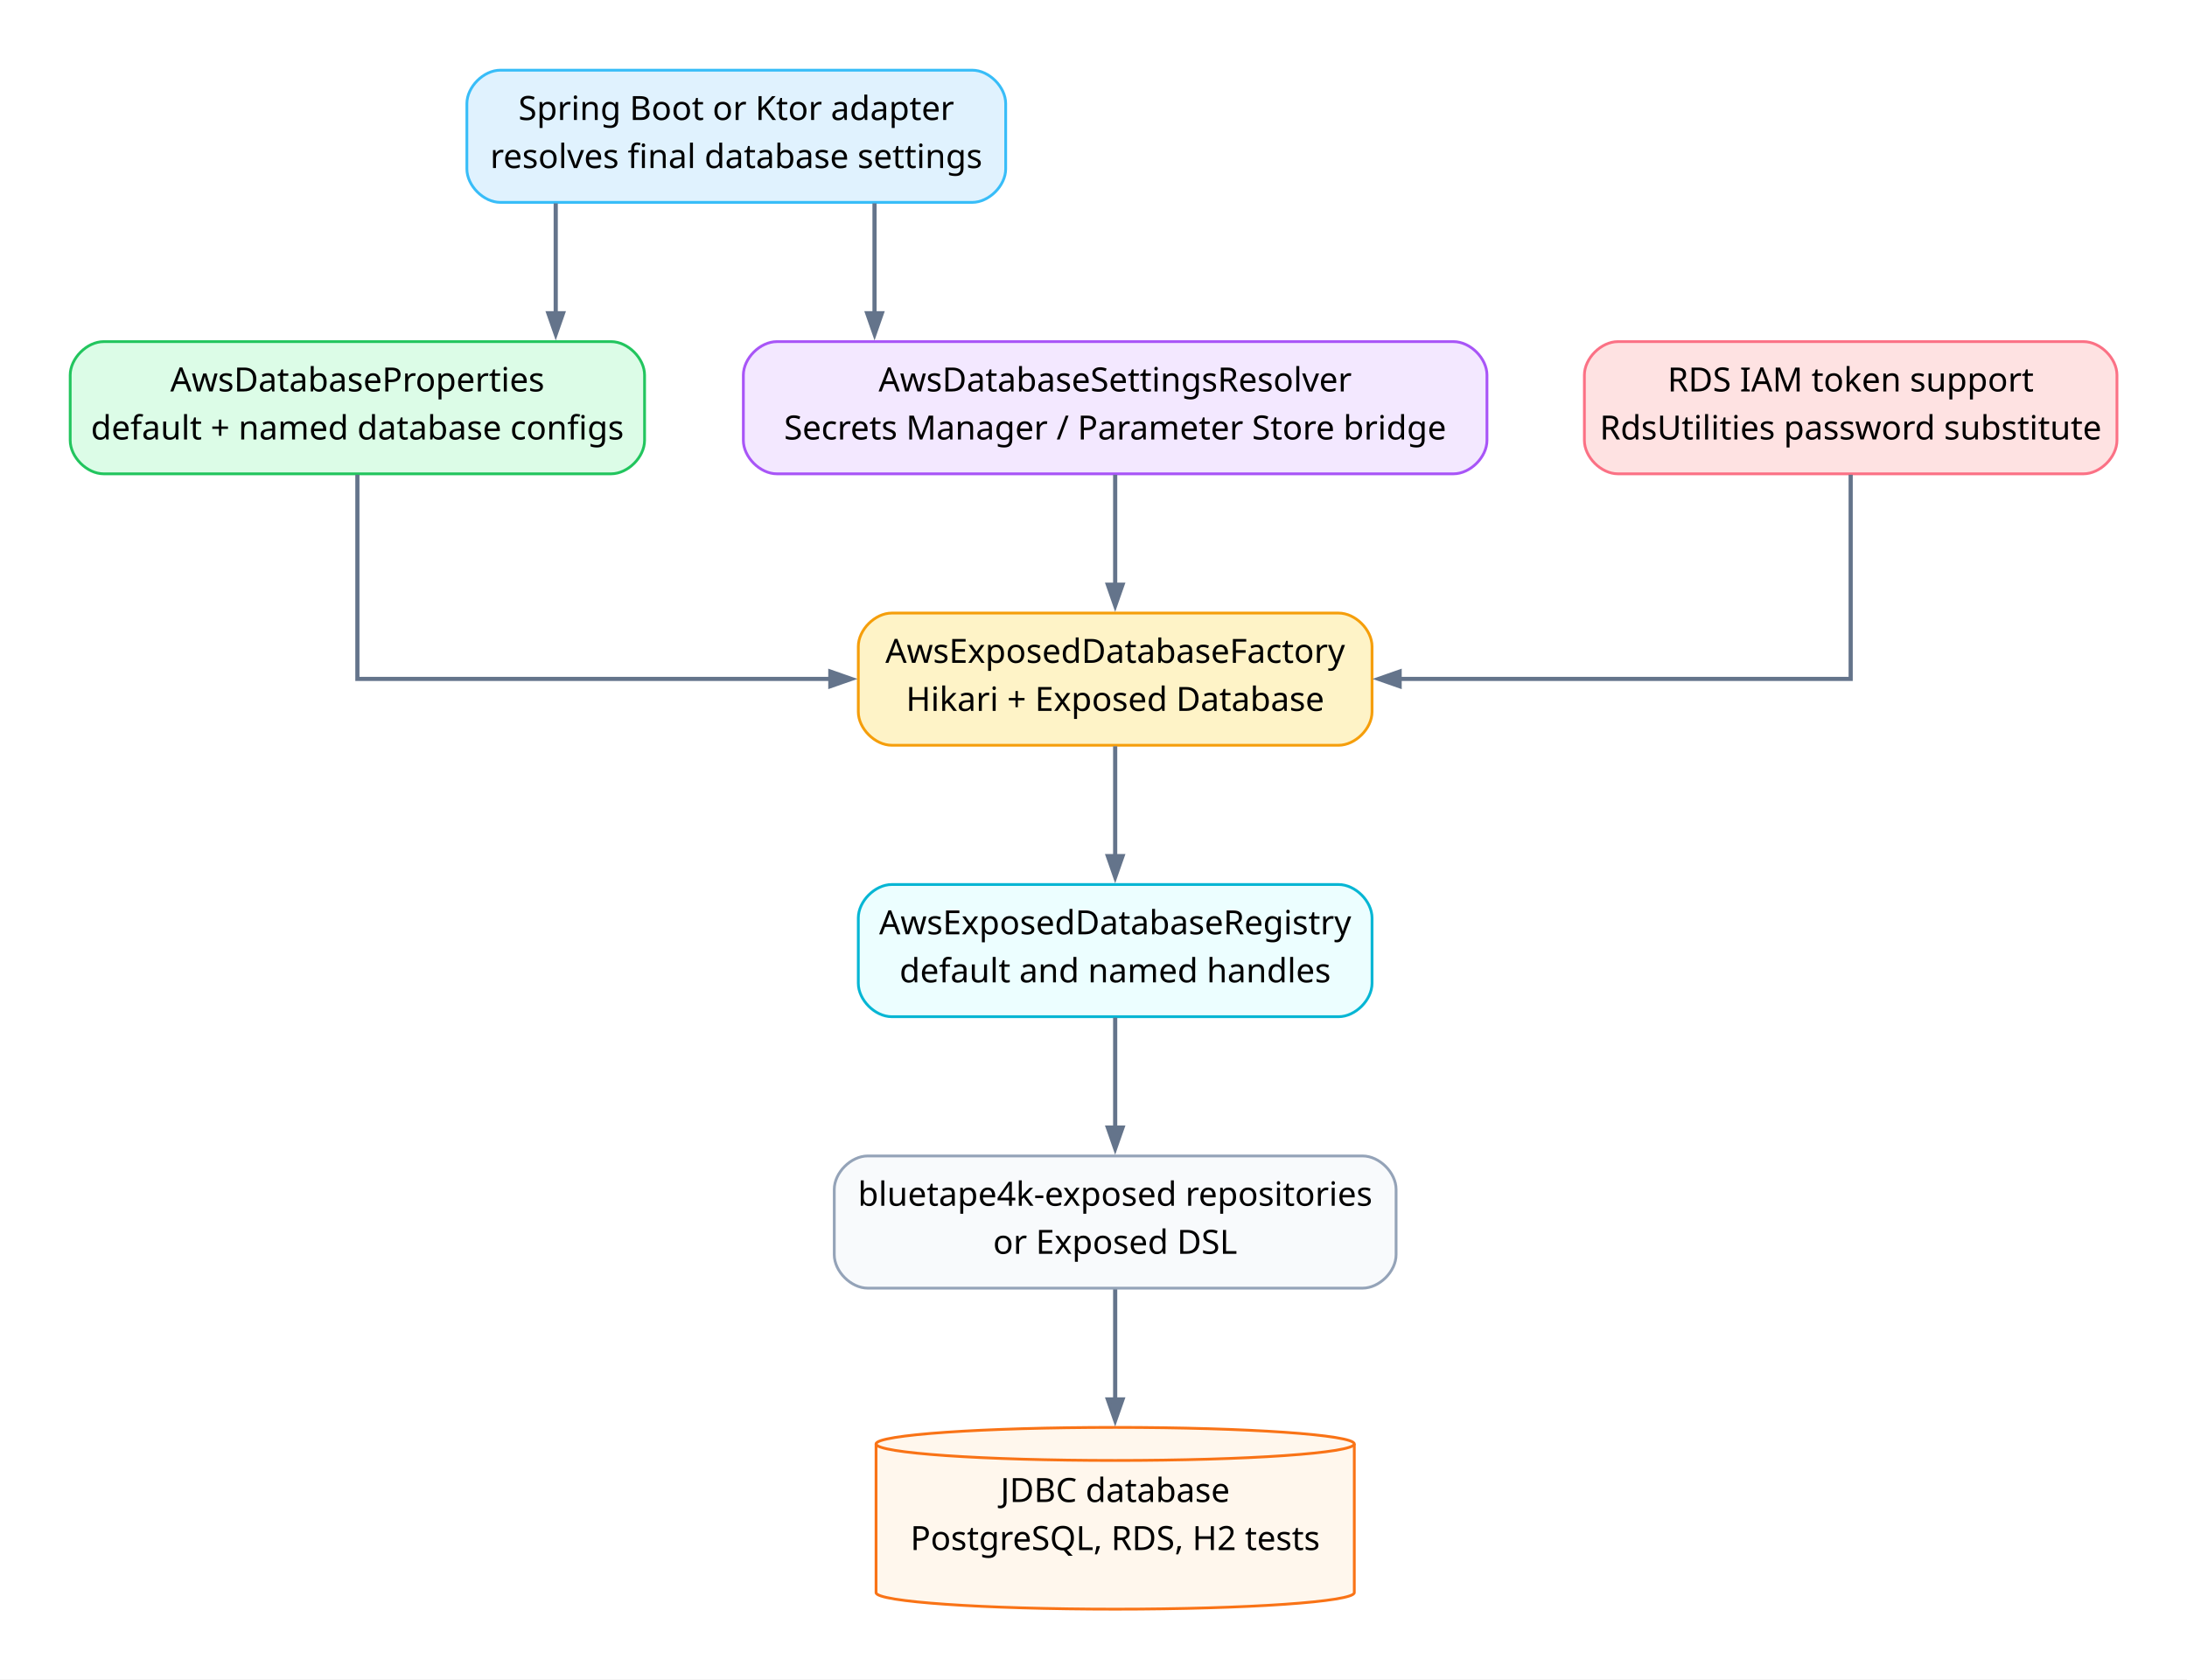
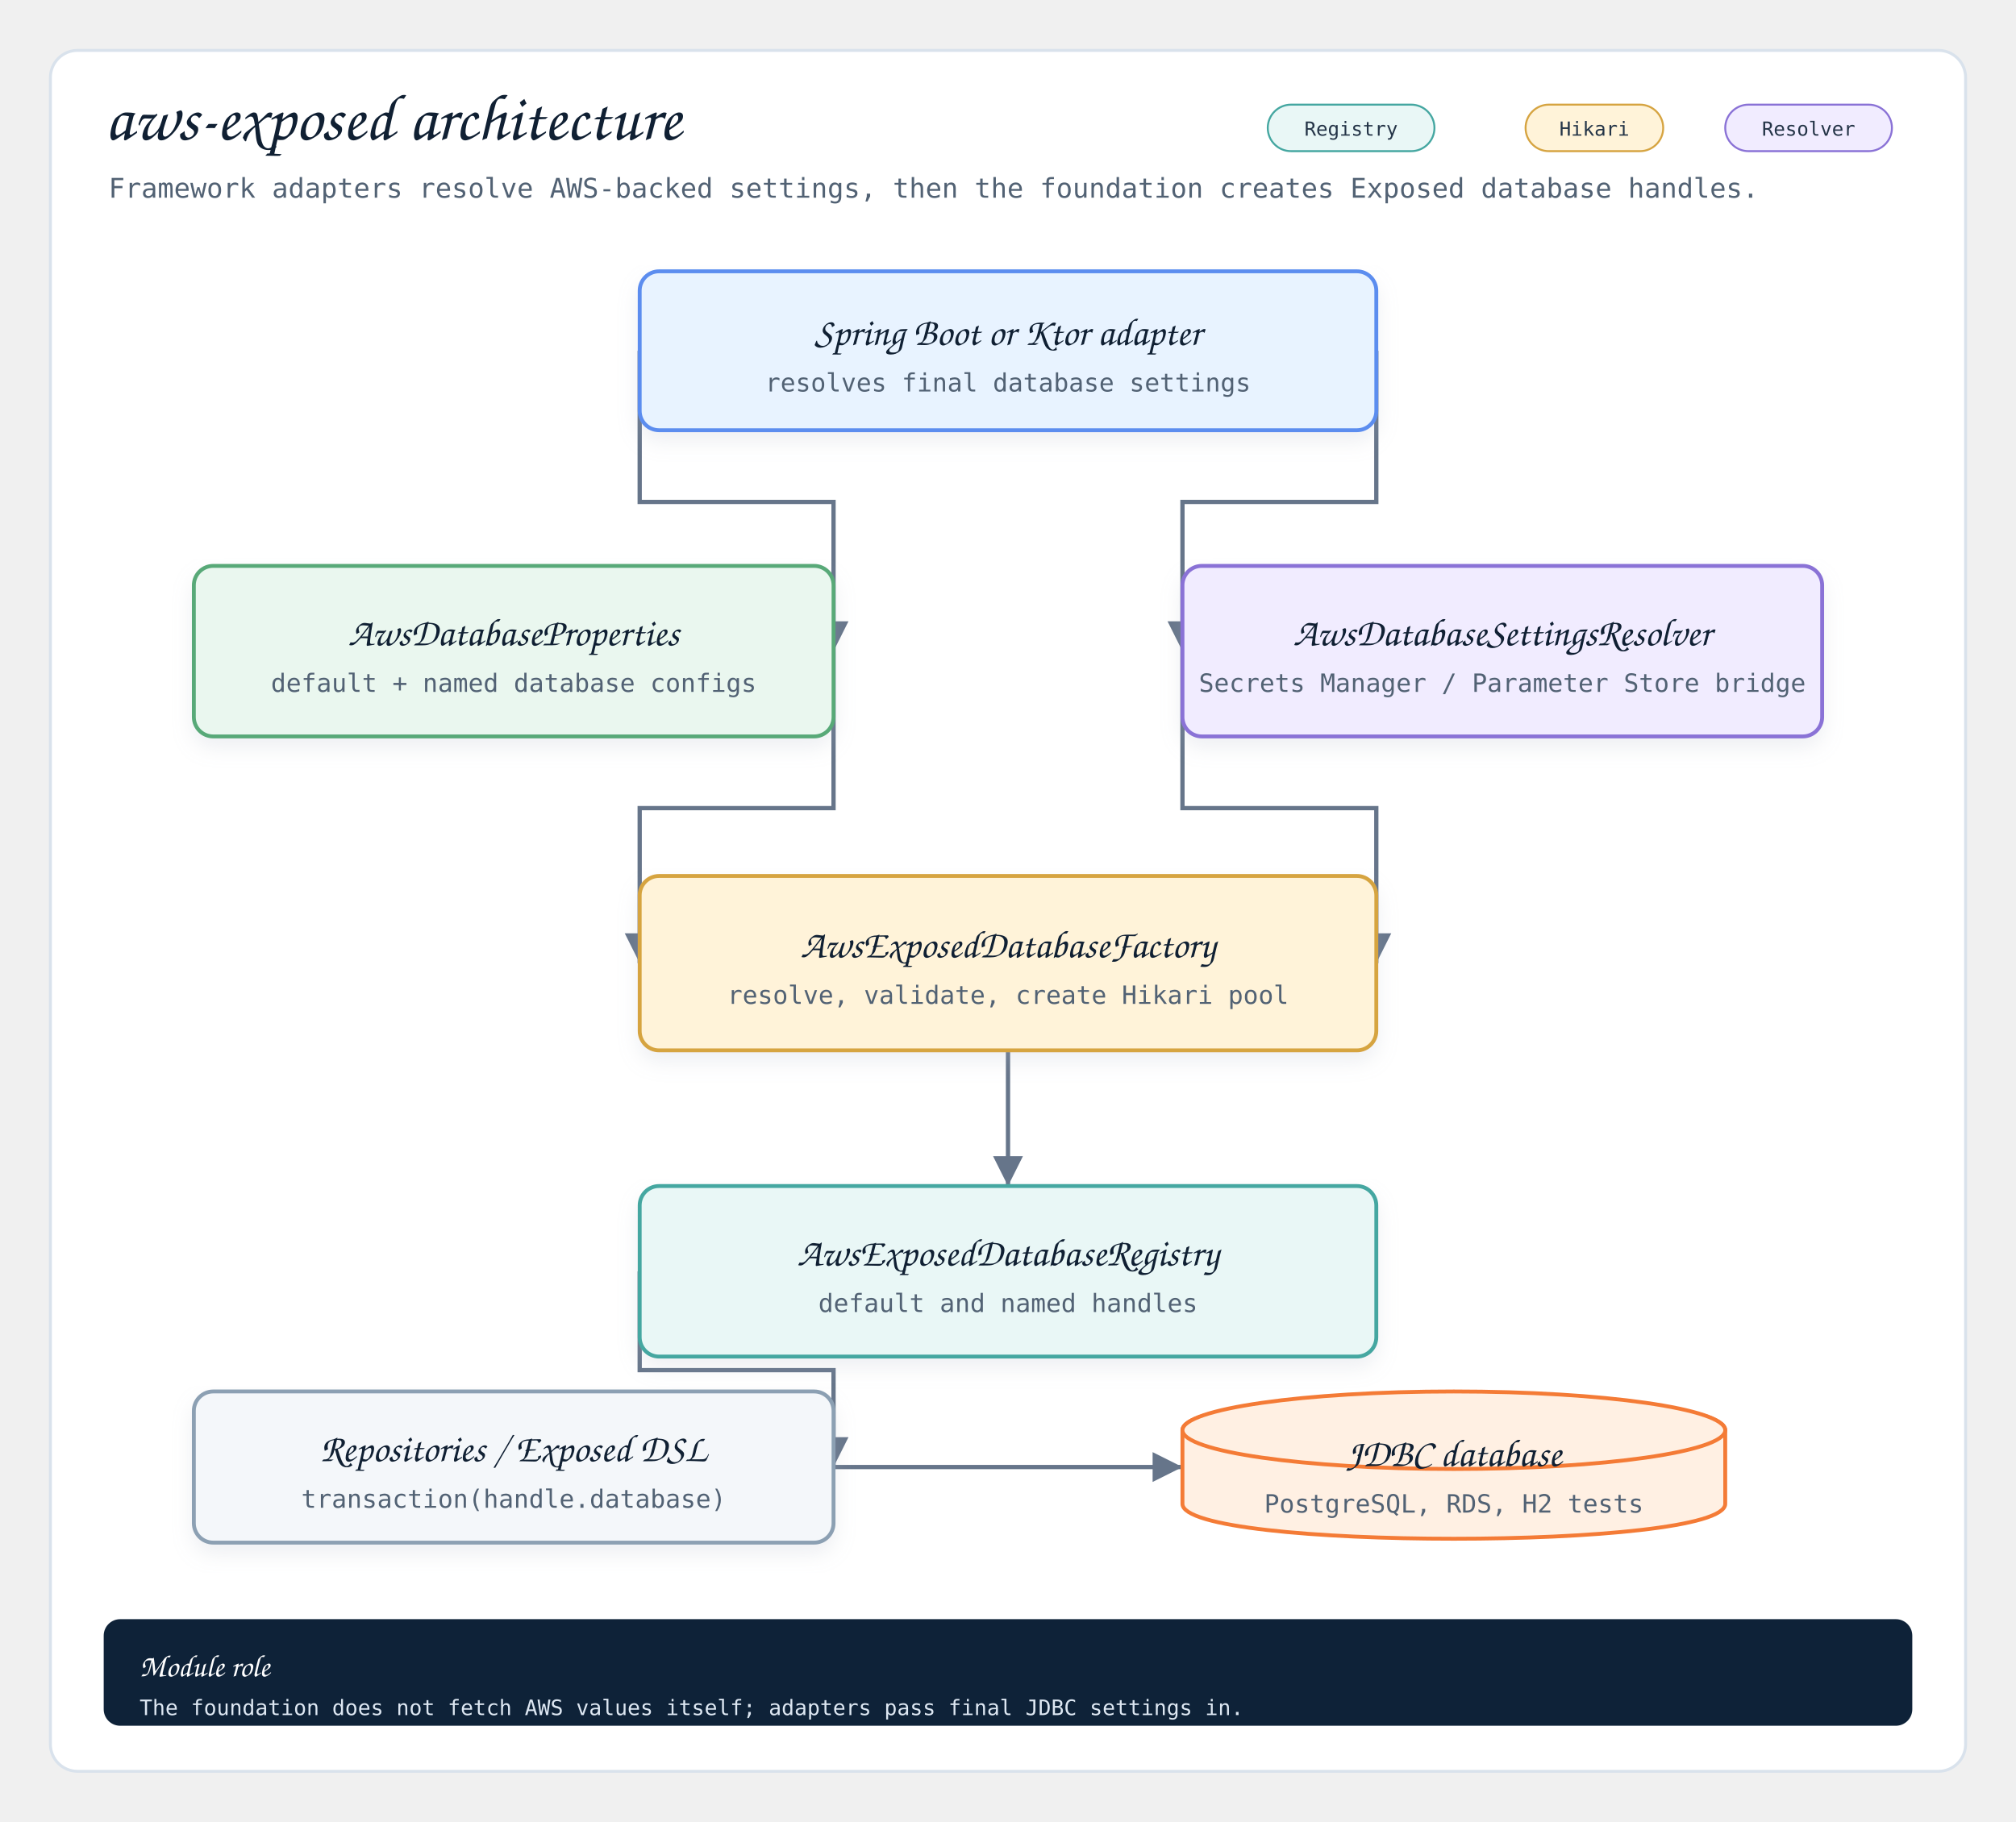
- <svg xmlns="http://www.w3.org/2000/svg" width="785pt" height="603pt" viewBox="0.00 0.00 785.00 603.00">
-   <g id="graph0" class="graph" transform="scale(1 1) rotate(0) translate(25.2 577.76)">
-     <polygon fill="#ffffff" stroke="none" points="-25.2,25.2 -25.2,-577.76 759.86,-577.76 759.86,25.2 -25.2,25.2" />
-     <g id="node1" class="node">
-       <path fill="#e0f2fe" stroke="#38bdf8" d="M323.78,-552.56C323.78,-552.56 154.38,-552.56 154.38,-552.56 148.38,-552.56 142.38,-546.56 142.38,-540.56 142.38,-540.56 142.38,-517.1 142.38,-517.1 142.38,-511.1 148.38,-505.1 154.38,-505.1 154.38,-505.1 323.78,-505.1 323.78,-505.1 329.78,-505.1 335.78,-511.1 335.78,-517.1 335.78,-517.1 335.78,-540.56 335.78,-540.56 335.78,-546.56 329.78,-552.56 323.78,-552.56" />
-       <text xml:space="preserve" text-anchor="middle" x="239.08" y="-534.68" font-family="Architects Daughter" font-size="12.00">Spring Boot or Ktor adapter</text>
-       <text xml:space="preserve" text-anchor="middle" x="239.08" y="-517.43" font-family="Architects Daughter" font-size="12.00">resolves final database settings</text>
+ <svg xmlns="http://www.w3.org/2000/svg" width="1040" height="940" viewBox="0 0 1040 940" role="img" aria-label="aws-exposed architecture">
+   <defs>
+     <marker id="arrow" markerWidth="9" markerHeight="9" refX="8" refY="4.5" orient="auto" markerUnits="strokeWidth">
+       <path d="M1,1 L8,4.5 L1,8 Z" fill="#66758A" />
+     </marker>
+     <filter id="shadow" x="-10%" y="-10%" width="120%" height="130%">
+       <feDropShadow dx="0" dy="5" stdDeviation="5" flood-color="#AAB7C6" flood-opacity="0.20" />
+     </filter>
+   </defs>
+   <style>
+   svg{background:#F5F7FA}
+   .frame{fill:#FFFFFF;stroke:#D9E2EC;stroke-width:1.5}
+   .title{font-family:"Architects Daughter","Comic Sans MS",cursive;font-size:34px;fill:#102033}
+   .subtitle,.detail,.footer-detail{font-family:"Comic Mono","SFMono-Regular",Menlo,monospace;fill:#526274}
+   .subtitle{font-size:14px}
+   .card-title{font-family:"Architects Daughter","Comic Sans MS",cursive;font-size:20px;fill:#102033}
+   .detail{font-size:13px}
+   .chip{font-family:"Comic Mono","SFMono-Regular",Menlo,monospace;font-size:10px;fill:#243447}
+   .card{stroke-width:2;filter:url(#shadow)}
+   .edge{fill:none;stroke-width:2.2;marker-end:url(#arrow)}
+   .edge-label{font-family:"Comic Mono","SFMono-Regular",Menlo,monospace;font-size:11px;fill:#344456}
+   .label-bg{fill:#FFFFFF;stroke:#D9E2EC}
+   .footer{fill:#0E2238;stroke:#0E2238}
+   .footer-title{font-family:"Architects Daughter","Comic Sans MS",cursive;font-size:16px;fill:#FFFFFF}
+   .footer-detail{font-size:11px;fill:#DDE7F2}
+ </style>
+   <rect x="26" y="26" width="988" height="888" rx="14" class="frame" />
+   <text class="title" x="54" y="72">aws-exposed architecture</text>
+   <text class="subtitle" x="56" y="102">Framework adapters resolve AWS-backed settings, then the foundation creates Exposed database handles.</text>
+   <rect x="890" y="54" width="86" height="24" rx="12" fill="#F1ECFF" stroke="#8A72D6" />
+   <text class="chip" x="933" y="70" text-anchor="middle">Resolver</text>
+   <rect x="787" y="54" width="71" height="24" rx="12" fill="#FFF3D9" stroke="#D6A441" />
+   <text class="chip" x="822.5" y="70" text-anchor="middle">Hikari</text>
+   <rect x="654" y="54" width="86" height="24" rx="12" fill="#E9F7F6" stroke="#45A7A1" />
+   <text class="chip" x="697" y="70" text-anchor="middle">Registry</text>
+   <g>
+     <g>
+       <path class="edge" d="M330 181 L330 259 L430 259 L430 336" stroke="#66758A" />
    </g>
-     <g id="node2" class="node">
-       <path fill="#dcfce7" stroke="#22c55e" d="M194.16,-455.1C194.16,-455.1 12,-455.1 12,-455.1 6,-455.1 0,-449.1 0,-443.1 0,-443.1 0,-419.64 0,-419.64 0,-413.64 6,-407.64 12,-407.64 12,-407.64 194.16,-407.64 194.16,-407.64 200.16,-407.64 206.16,-413.64 206.16,-419.64 206.16,-419.64 206.16,-443.1 206.16,-443.1 206.16,-449.1 200.16,-455.1 194.16,-455.1" />
-       <text xml:space="preserve" text-anchor="middle" x="103.08" y="-437.22" font-family="Architects Daughter" font-size="12.00">AwsDatabaseProperties</text>
-       <text xml:space="preserve" text-anchor="middle" x="103.08" y="-419.97" font-family="Architects Daughter" font-size="12.00">default + named database configs</text>
+     <g>
+       <path class="edge" d="M710 181 L710 259 L610 259 L610 336" stroke="#66758A" />
    </g>
-     <g id="edge1" class="edge">
-       <path fill="none" stroke="#64748b" stroke-width="1.5" d="M174.27,-504.74C174.27,-504.74 174.27,-465.29 174.27,-465.29" />
-       <polygon fill="#64748b" stroke="#64748b" stroke-width="1.5" points="176.89,-465.29 174.27,-457.79 171.64,-465.29 176.89,-465.29" />
+     <g>
+       <path class="edge" d="M430 336 L430 417 L330 417 L330 497" stroke="#66758A" />
    </g>
-     <g id="node3" class="node">
-       <path fill="#f3e8ff" stroke="#a855f7" d="M496.53,-455.1C496.53,-455.1 253.62,-455.1 253.62,-455.1 247.62,-455.1 241.62,-449.1 241.62,-443.1 241.62,-443.1 241.62,-419.64 241.62,-419.64 241.62,-413.64 247.62,-407.64 253.62,-407.64 253.62,-407.64 496.53,-407.64 496.53,-407.64 502.53,-407.64 508.53,-413.64 508.53,-419.64 508.53,-419.64 508.53,-443.1 508.53,-443.1 508.53,-449.1 502.53,-455.1 496.53,-455.1" />
-       <text xml:space="preserve" text-anchor="middle" x="375.08" y="-437.22" font-family="Architects Daughter" font-size="12.00">AwsDatabaseSettingsResolver</text>
-       <text xml:space="preserve" text-anchor="middle" x="375.08" y="-419.97" font-family="Architects Daughter" font-size="12.00">Secrets Manager / Parameter Store bridge</text>
+     <g>
+       <path class="edge" d="M610 336 L610 417 L710 417 L710 497" stroke="#66758A" />
    </g>
-     <g id="edge2" class="edge">
-       <path fill="none" stroke="#64748b" stroke-width="1.5" d="M288.7,-504.74C288.7,-504.74 288.7,-465.29 288.7,-465.29" />
-       <polygon fill="#64748b" stroke="#64748b" stroke-width="1.5" points="291.33,-465.29 288.71,-457.79 286.08,-465.29 291.33,-465.29" />
+     <g>
+       <path class="edge" d="M520 542 L520 577 L520 577 L520 612" stroke="#66758A" />
    </g>
-     <g id="node4" class="node">
-       <path fill="#fef3c7" stroke="#f59e0b" d="M455.28,-357.64C455.28,-357.64 294.88,-357.64 294.88,-357.64 288.88,-357.64 282.88,-351.64 282.88,-345.64 282.88,-345.64 282.88,-322.18 282.88,-322.18 282.88,-316.18 288.88,-310.18 294.88,-310.18 294.88,-310.18 455.28,-310.18 455.28,-310.18 461.28,-310.18 467.28,-316.18 467.28,-322.18 467.28,-322.18 467.28,-345.64 467.28,-345.64 467.28,-351.64 461.28,-357.64 455.28,-357.64" />
-       <text xml:space="preserve" text-anchor="middle" x="375.08" y="-339.76" font-family="Architects Daughter" font-size="12.00">AwsExposedDatabaseFactory</text>
-       <text xml:space="preserve" text-anchor="middle" x="375.08" y="-322.51" font-family="Architects Daughter" font-size="12.00">Hikari + Exposed Database</text>
+     <g>
+       <path class="edge" d="M330 656 L330 707 L430 707 L430 757" stroke="#66758A" />
    </g>
-     <g id="edge3" class="edge">
-       <path fill="none" stroke="#64748b" stroke-width="1.5" d="M103.08,-407.3C103.08,-378.47 103.08,-334 103.08,-334 103.08,-334 272.84,-334 272.84,-334" />
-       <polygon fill="#64748b" stroke="#64748b" stroke-width="1.5" points="272.84,-336.63 280.34,-334 272.84,-331.38 272.84,-336.63" />
-     </g>
-     <g id="edge4" class="edge">
-       <path fill="none" stroke="#64748b" stroke-width="1.5" d="M375.08,-407.28C375.08,-407.28 375.08,-367.83 375.08,-367.83" />
-       <polygon fill="#64748b" stroke="#64748b" stroke-width="1.5" points="377.71,-367.83 375.08,-360.33 372.46,-367.83 377.71,-367.83" />
-     </g>
-     <g id="node5" class="node">
-       <path fill="#ecfeff" stroke="#06b6d4" d="M455.28,-260.18C455.28,-260.18 294.88,-260.18 294.88,-260.18 288.88,-260.18 282.88,-254.18 282.88,-248.18 282.88,-248.18 282.88,-224.72 282.88,-224.72 282.88,-218.72 288.88,-212.72 294.88,-212.72 294.88,-212.72 455.28,-212.72 455.28,-212.72 461.28,-212.72 467.28,-218.72 467.28,-224.72 467.28,-224.72 467.28,-248.18 467.28,-248.18 467.28,-254.18 461.28,-260.18 455.28,-260.18" />
-       <text xml:space="preserve" text-anchor="middle" x="375.08" y="-242.3" font-family="Architects Daughter" font-size="12.00">AwsExposedDatabaseRegistry</text>
-       <text xml:space="preserve" text-anchor="middle" x="375.08" y="-225.05" font-family="Architects Daughter" font-size="12.00">default and named handles</text>
-     </g>
-     <g id="edge6" class="edge">
-       <path fill="none" stroke="#64748b" stroke-width="1.5" d="M375.08,-309.82C375.08,-309.82 375.08,-270.37 375.08,-270.37" />
-       <polygon fill="#64748b" stroke="#64748b" stroke-width="1.5" points="377.71,-270.37 375.08,-262.87 372.46,-270.37 377.71,-270.37" />
-     </g>
-     <g id="node7" class="node">
-       <path fill="#f8fafc" stroke="#94a3b8" d="M463.91,-162.72C463.91,-162.72 286.25,-162.72 286.25,-162.72 280.25,-162.72 274.25,-156.72 274.25,-150.72 274.25,-150.72 274.25,-127.26 274.25,-127.26 274.25,-121.26 280.25,-115.26 286.25,-115.26 286.25,-115.26 463.91,-115.26 463.91,-115.26 469.91,-115.26 475.91,-121.26 475.91,-127.26 475.91,-127.26 475.91,-150.72 475.91,-150.72 475.91,-156.72 469.91,-162.72 463.91,-162.72" />
-       <text xml:space="preserve" text-anchor="middle" x="375.08" y="-144.84" font-family="Architects Daughter" font-size="12.00">bluetape4k-exposed repositories</text>
-       <text xml:space="preserve" text-anchor="middle" x="375.08" y="-127.59" font-family="Architects Daughter" font-size="12.00">or Exposed DSL</text>
-     </g>
-     <g id="edge7" class="edge">
-       <path fill="none" stroke="#64748b" stroke-width="1.5" d="M375.08,-212.36C375.08,-212.36 375.08,-172.91 375.08,-172.91" />
-       <polygon fill="#64748b" stroke="#64748b" stroke-width="1.5" points="377.71,-172.91 375.08,-165.41 372.46,-172.91 377.71,-172.91" />
-     </g>
-     <g id="node6" class="node">
-       <path fill="#fee2e2" stroke="#fb7185" d="M722.66,-455.1C722.66,-455.1 555.5,-455.1 555.5,-455.1 549.5,-455.1 543.5,-449.1 543.5,-443.1 543.5,-443.1 543.5,-419.64 543.5,-419.64 543.5,-413.64 549.5,-407.64 555.5,-407.64 555.5,-407.64 722.66,-407.64 722.66,-407.64 728.66,-407.64 734.66,-413.64 734.66,-419.64 734.66,-419.64 734.66,-443.1 734.66,-443.1 734.66,-449.1 728.66,-455.1 722.66,-455.1" />
-       <text xml:space="preserve" text-anchor="middle" x="639.08" y="-437.22" font-family="Architects Daughter" font-size="12.00">RDS IAM token support</text>
-       <text xml:space="preserve" text-anchor="middle" x="639.08" y="-419.97" font-family="Architects Daughter" font-size="12.00">RdsUtilities password substitute</text>
-     </g>
-     <g id="edge5" class="edge">
-       <path fill="none" stroke="#64748b" stroke-width="1.5" d="M639.08,-407.3C639.08,-378.47 639.08,-334 639.08,-334 639.08,-334 477.18,-334 477.18,-334" />
-       <polygon fill="#64748b" stroke="#64748b" stroke-width="1.5" points="477.18,-331.38 469.68,-334 477.18,-336.63 477.18,-331.38" />
-     </g>
-     <g id="node8" class="node">
-       <path fill="#fff7ed" stroke="#f97316" d="M460.91,-59.33C460.91,-62.6 422.44,-65.26 375.08,-65.26 327.72,-65.26 289.25,-62.6 289.25,-59.33 289.25,-59.33 289.25,-5.93 289.25,-5.93 289.25,-2.66 327.72,0 375.08,0 422.44,0 460.91,-2.66 460.91,-5.93 460.91,-5.93 460.91,-59.33 460.91,-59.33" />
-       <path fill="none" stroke="#f97316" d="M460.91,-59.33C460.91,-56.05 422.44,-53.39 375.08,-53.39 327.72,-53.39 289.25,-56.05 289.25,-59.33" />
-       <text xml:space="preserve" text-anchor="middle" x="375.08" y="-38.48" font-family="Architects Daughter" font-size="12.00">JDBC database</text>
-       <text xml:space="preserve" text-anchor="middle" x="375.08" y="-21.23" font-family="Architects Daughter" font-size="12.00">PostgreSQL, RDS, H2 tests</text>
-     </g>
-     <g id="edge8" class="edge">
-       <path fill="none" stroke="#64748b" stroke-width="1.5" d="M375.08,-114.85C375.08,-114.85 375.08,-75.31 375.08,-75.31" />
-       <polygon fill="#64748b" stroke="#64748b" stroke-width="1.5" points="377.71,-75.31 375.08,-67.81 372.46,-75.31 377.71,-75.31" />
+     <g>
+       <path class="edge" d="M430 757 L520 757 L520 757 L610 757" stroke="#66758A" />
    </g>
  </g>
+   <g id="adapter">
+     <rect class="card" x="330" y="140" width="380" height="82" rx="10" fill="#E8F3FF" stroke="#5B8DEF" />
+     <text class="card-title" x="520" y="178" text-anchor="middle">Spring Boot or Ktor adapter</text>
+     <text class="detail" x="520" y="202" text-anchor="middle">resolves final database settings</text>
+   </g>
+   <g id="props">
+     <rect class="card" x="100" y="292" width="330" height="88" rx="10" fill="#EAF7EF" stroke="#58A978" />
+     <text class="card-title" x="265" y="333" text-anchor="middle">AwsDatabaseProperties</text>
+     <text class="detail" x="265" y="357" text-anchor="middle">default + named database configs</text>
+   </g>
+   <g id="resolver">
+     <rect class="card" x="610" y="292" width="330" height="88" rx="10" fill="#F1ECFF" stroke="#8A72D6" />
+     <text class="card-title" x="775" y="333" text-anchor="middle">AwsDatabaseSettingsResolver</text>
+     <text class="detail" x="775" y="357" text-anchor="middle">Secrets Manager / Parameter Store bridge</text>
+   </g>
+   <g id="factory">
+     <rect class="card" x="330" y="452" width="380" height="90" rx="10" fill="#FFF3D9" stroke="#D6A441" />
+     <text class="card-title" x="520" y="494" text-anchor="middle">AwsExposedDatabaseFactory</text>
+     <text class="detail" x="520" y="518" text-anchor="middle">resolve, validate, create Hikari pool</text>
+   </g>
+   <g id="registry">
+     <rect class="card" x="330" y="612" width="380" height="88" rx="10" fill="#E9F7F6" stroke="#45A7A1" />
+     <text class="card-title" x="520" y="653" text-anchor="middle">AwsExposedDatabaseRegistry</text>
+     <text class="detail" x="520" y="677" text-anchor="middle">default and named handles</text>
+   </g>
+   <g id="repo">
+     <rect class="card" x="100" y="718" width="330" height="78" rx="10" fill="#F4F7FA" stroke="#8CA0B3" />
+     <text class="card-title" x="265" y="754" text-anchor="middle">Repositories / Exposed DSL</text>
+     <text class="detail" x="265" y="778" text-anchor="middle">transaction(handle.database)</text>
+   </g>
+   <g id="db">
+     <path d="M610 738 C610 714,890 714,890 738 L890 776 C890 800,610 800,610 776 Z" fill="#FFF0E3" stroke="#F47B36" stroke-width="2" />
+     <ellipse cx="750" cy="738" rx="140" ry="20" fill="#FFF0E3" stroke="#F47B36" stroke-width="2" />
+     <text class="card-title" x="750" y="756.5" text-anchor="middle">JDBC database</text>
+     <text class="detail" x="750" y="780.5" text-anchor="middle">PostgreSQL, RDS, H2 tests</text>
+   </g>
+   <rect class="footer" x="54" y="836" width="932" height="54" rx="8" />
+   <text class="footer-title" x="72" y="865">Module role</text>
+   <text class="footer-detail" x="72" y="885">The foundation does not fetch AWS values itself; adapters pass final JDBC settings in.</text>
</svg>
